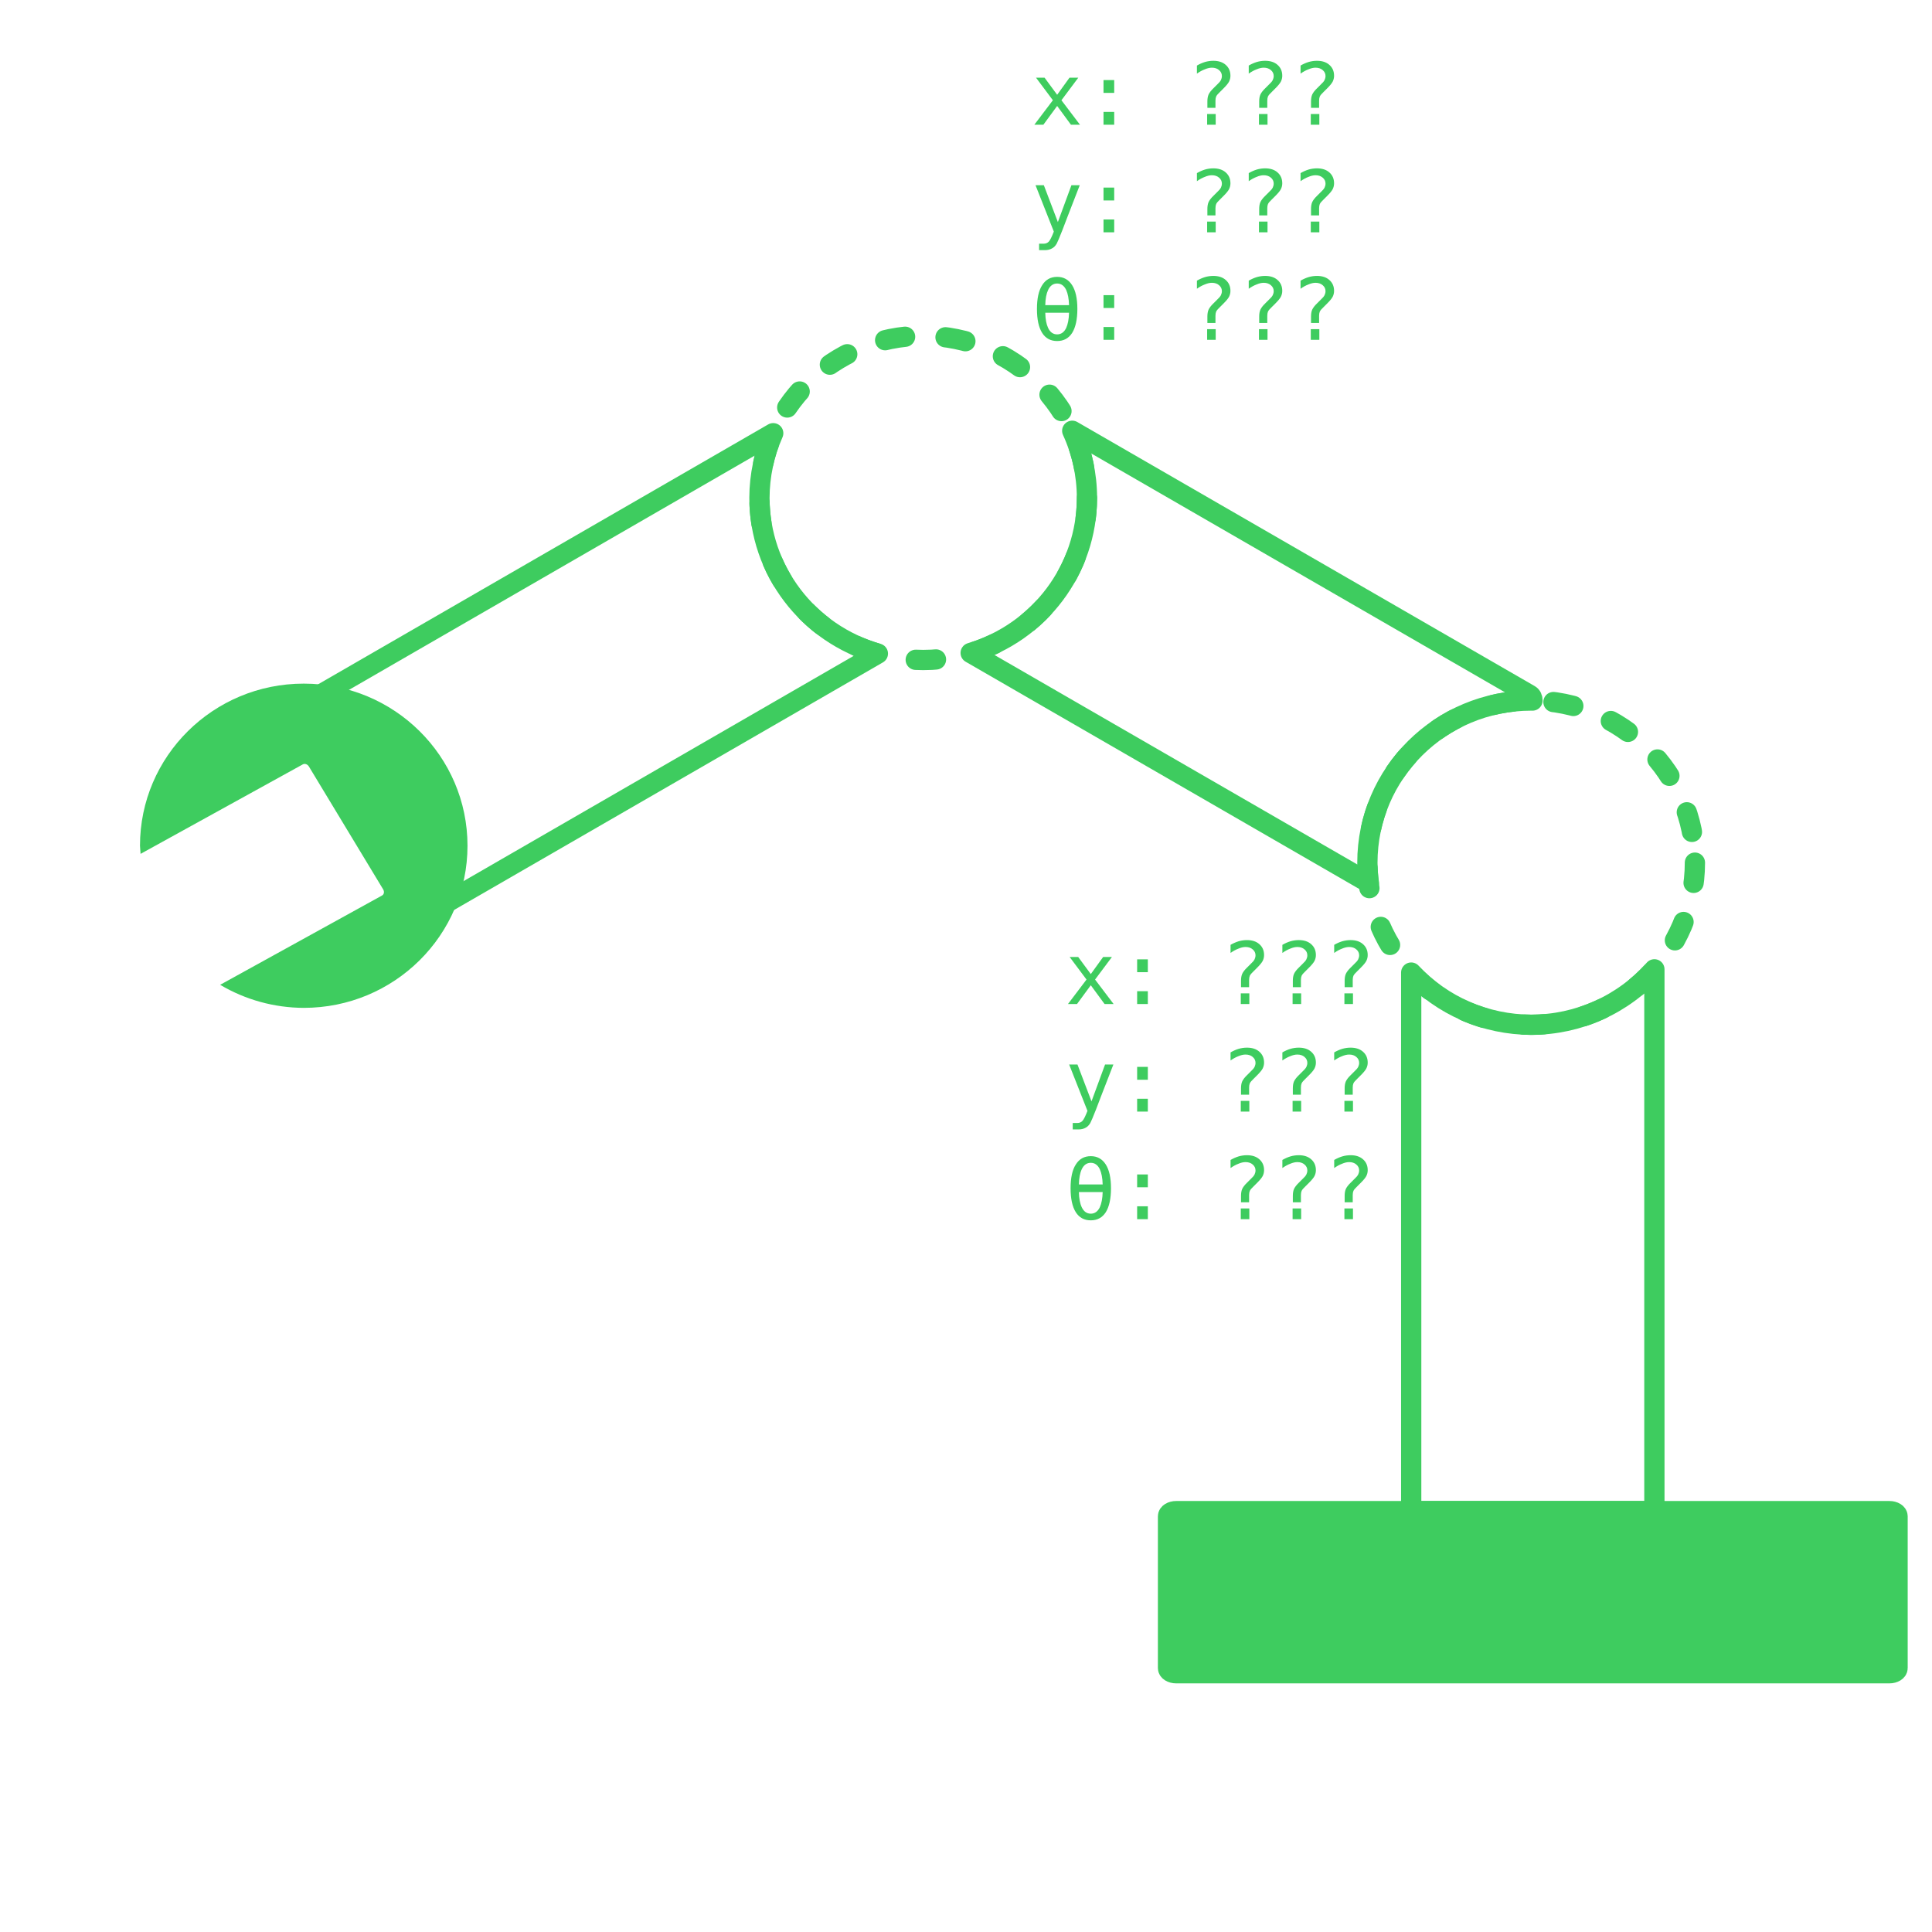
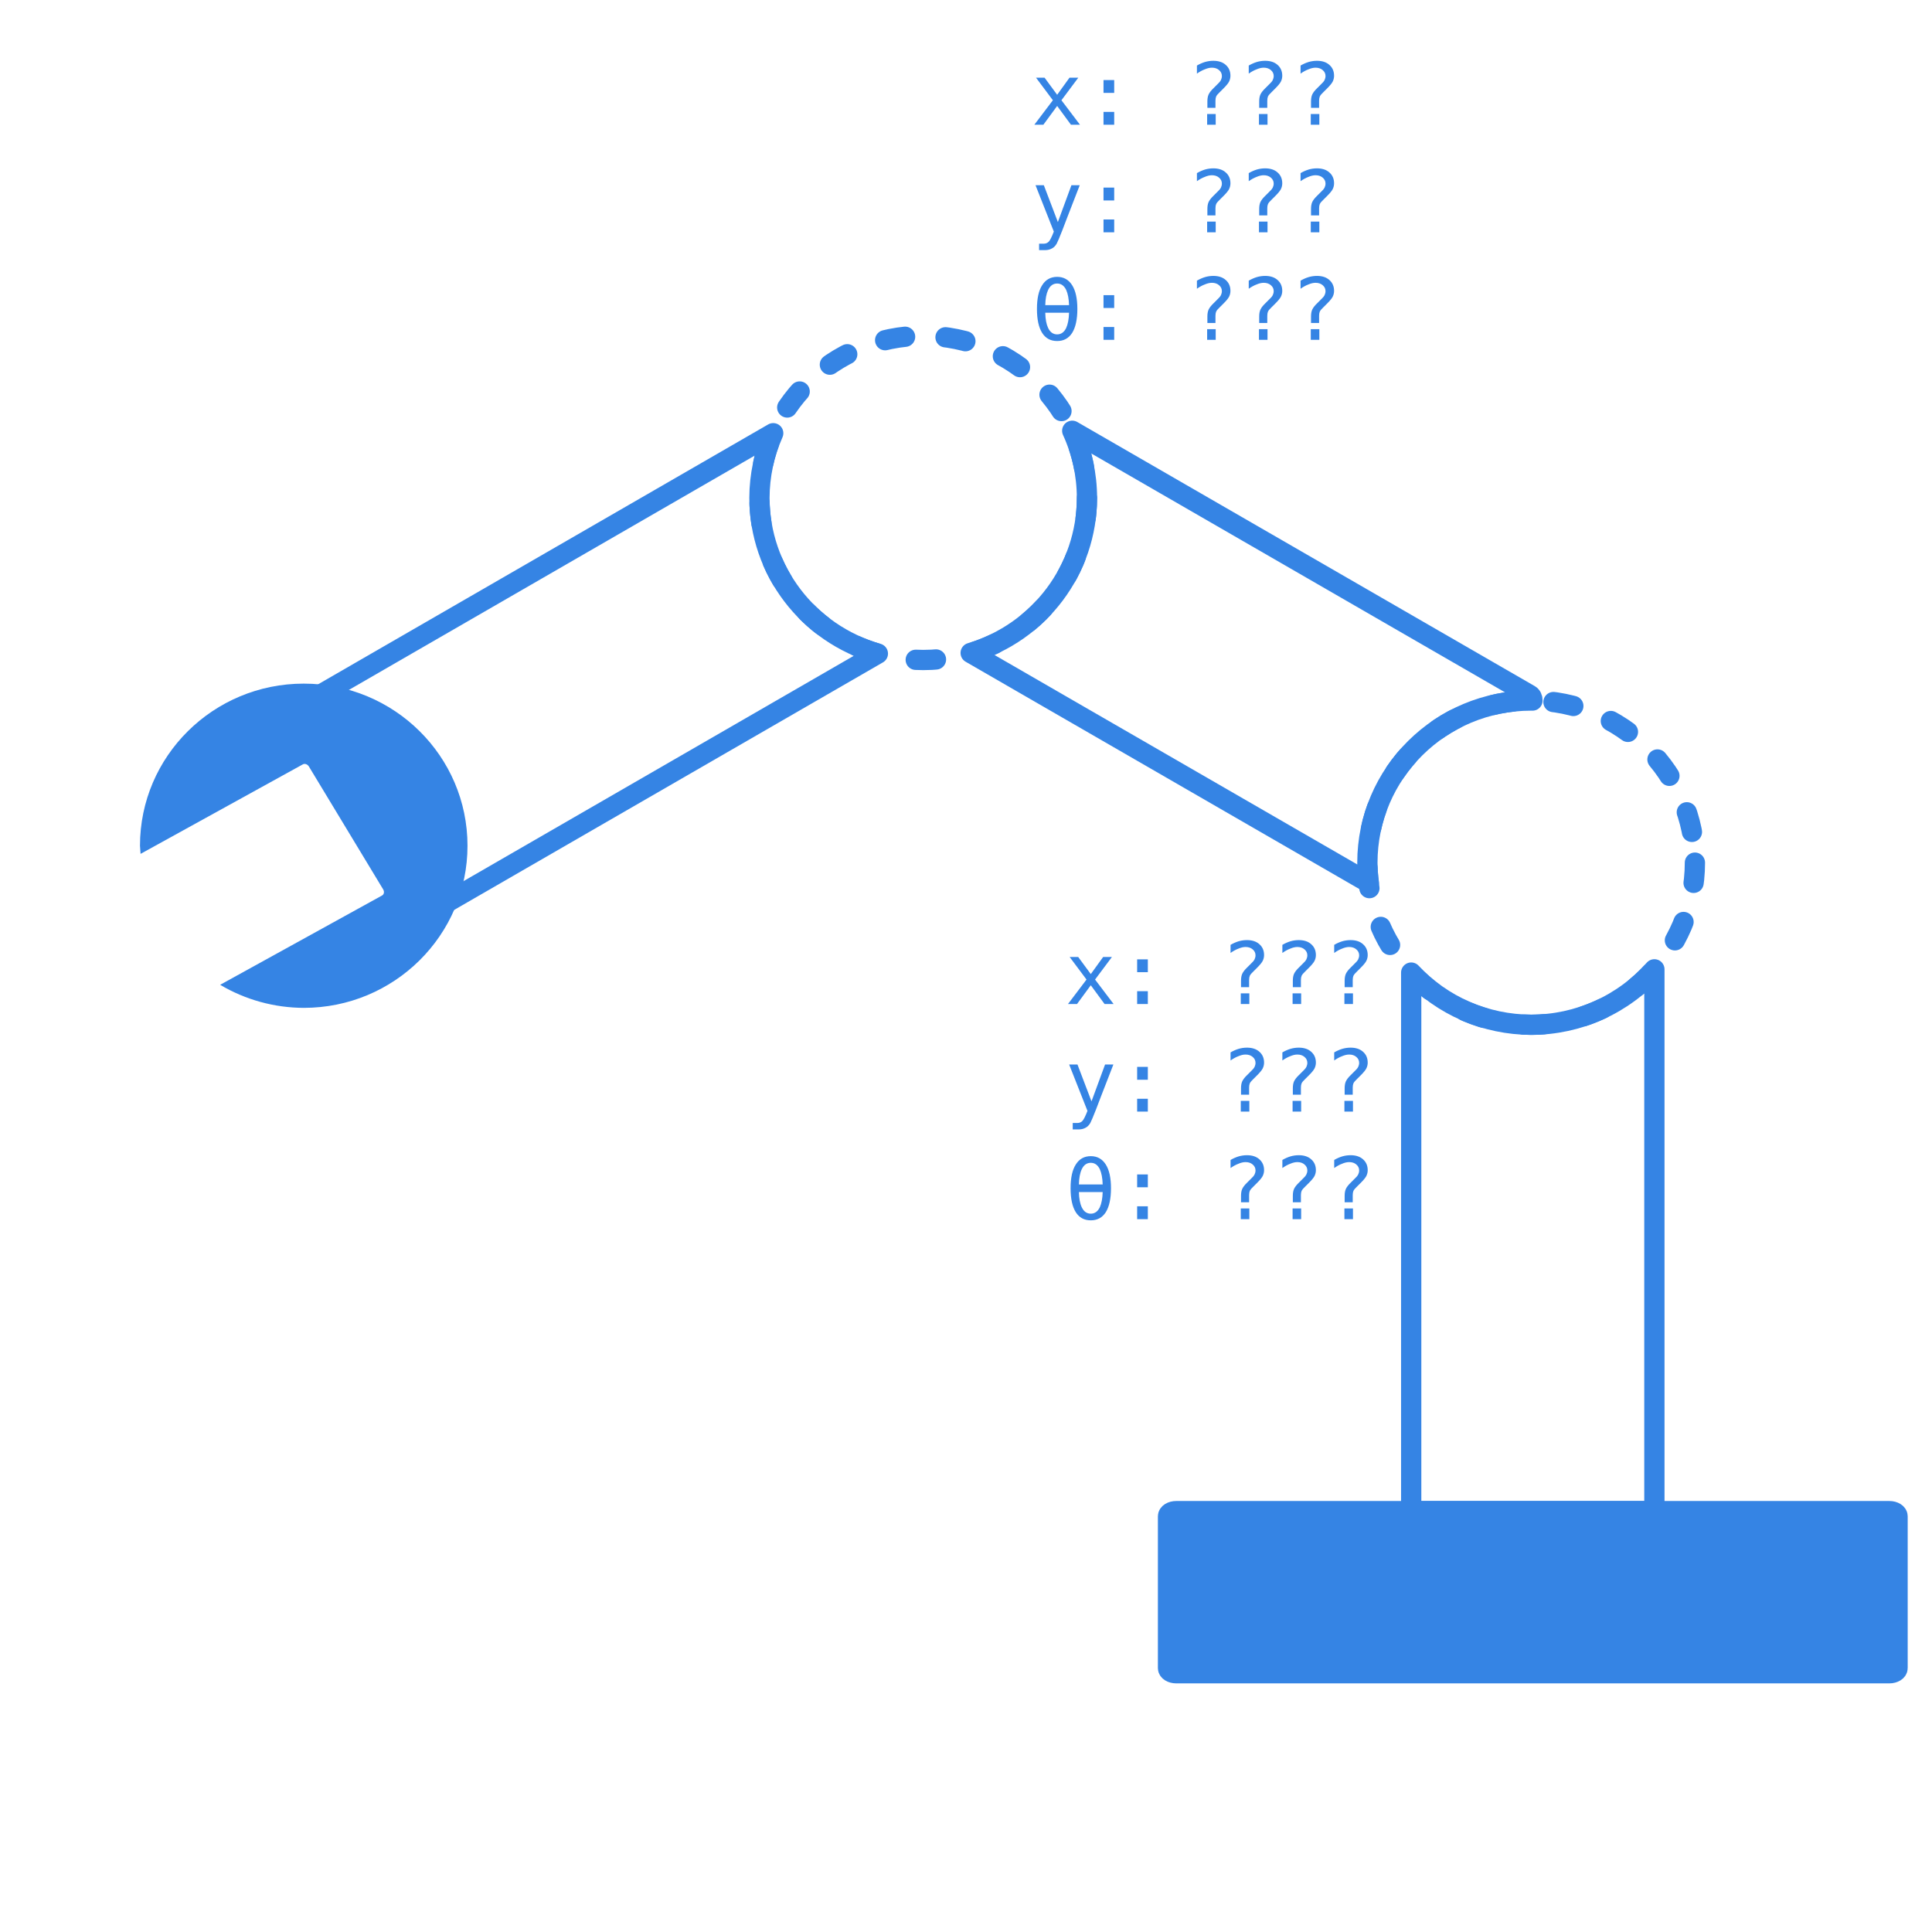
<svg xmlns="http://www.w3.org/2000/svg" width="480" height="480" viewBox="0 0 127 127" version="1.1" id="svg1">
  <defs id="defs1" />
  <g id="layer1">
-     <rect style="fill:#3ecc5f;fill-opacity:1;stroke:#3ecc5f;stroke-width:1.332;stroke-linecap:round;stroke-linejoin:round;stroke-dasharray:none;stroke-opacity:1" id="rect2" width="47.956" height="10.657" x="76.78" y="99.334" rx="0.539" ry="0.335" />
-     <path id="rect2-5" style="fill:none;fill-opacity:1;stroke:#3ecc5f;stroke-width:1.332;stroke-linecap:round;stroke-linejoin:round;stroke-dasharray:none;stroke-opacity:1" d="M 63.719 -108.751 A 10.657 10.765 0 0 1 67.363 -100.65 A 10.657 10.765 0 0 1 63.933 -92.765 L 98.915 -92.765 C 99.147 -92.765 99.334 -92.99 99.334 -93.268 L 99.334 -108.248 C 99.334 -108.527 99.147 -108.751 98.915 -108.751 L 63.719 -108.751 z " transform="rotate(90)" />
-     <path id="rect2-5-2" style="fill:none;fill-opacity:1;stroke:#3ecc5f;stroke-width:1.332;stroke-linecap:round;stroke-linejoin:round;stroke-dasharray:none;stroke-opacity:1" d="M 75.199 -10.718 A 10.657 10.765 60 0 1 78.243 -7.382 A 10.657 10.765 60 0 1 76.719 5.267 L 106.942 5.267 A 10.657 10.765 60 0 1 106.196 4.166 A 10.657 10.765 60 0 1 110.19 -10.445 A 10.657 10.765 60 0 1 110.266 -10.487 C 110.191 -10.623 110.069 -10.718 109.922 -10.718 L 75.199 -10.718 z " transform="rotate(30)" />
-     <path id="rect2-5-2-6" style="fill:none;fill-opacity:1;stroke:#3ecc5f;stroke-width:1.332;stroke-linecap:round;stroke-linejoin:round;stroke-dasharray:none;stroke-opacity:1" d="M -29.779 50.076 L 4.622 50.077 C 4.854 50.077 5.041 50.3 5.041 50.579 L 5.041 65.559 C 5.041 65.837 4.855 66.062 4.623 66.062 L -28.493 66.062 A 10.657 10.765 60 0 0 -26.87 53.304 A 10.657 10.765 60 0 0 -29.779 50.076 z " transform="matrix(-0.8660254,0.5,0.5,0.8660254,0,0)" />
-     <ellipse style="fill:none;fill-opacity:1;stroke:#3ecc5f;stroke-width:1.332;stroke-linecap:round;stroke-linejoin:round;stroke-dasharray:1.332,2.664;stroke-opacity:1;stroke-dashoffset:0" id="path2" cx="100.65" cy="56.706" rx="10.765" ry="10.657" />
-     <ellipse style="fill:none;fill-opacity:1;stroke:#3ecc5f;stroke-width:1.332;stroke-linecap:round;stroke-linejoin:round;stroke-dasharray:1.332,2.664;stroke-opacity:1;stroke-dashoffset:0" id="path2-7" cx="60.687" cy="32.728" rx="10.765" ry="10.657" />
-     <path id="path2-7-7" style="fill:#3ecc5f;fill-opacity:1;stroke:none;stroke-width:1.332;stroke-linecap:round;stroke-linejoin:round;stroke-dasharray:none;stroke-opacity:1" d="M 19.967,44.938 A 10.765,10.657 0 0 0 9.202,55.595 10.765,10.657 0 0 0 9.24,56.129 L 19.906,50.246 c 0.131,-0.072 0.309,-0.009 0.4,0.141 l 4.881,8.076 c 0.091,0.15 0.059,0.33 -0.072,0.402 L 14.471,64.736 A 10.765,10.657 0 0 0 19.967,66.252 10.765,10.657 0 0 0 30.731,55.595 10.765,10.657 0 0 0 19.967,44.938 Z" />
-     <text xml:space="preserve" style="font-size:5.657px;font-family:Monospace;-inkscape-font-specification:Monospace;fill:#3ecc5f;fill-opacity:1;stroke:none;stroke-width:1.002;stroke-linecap:round;stroke-linejoin:round;stroke-dasharray:none;stroke-opacity:1" x="67.79" y="8.199" id="text4-9-5">
+     <rect style="fill:#3584e4;fill-opacity:1;stroke:#3584e4;stroke-width:1.332;stroke-linecap:round;stroke-linejoin:round;stroke-dasharray:none;stroke-opacity:1" id="rect2" width="47.956" height="10.657" x="76.78" y="99.334" rx="0.539" ry="0.335" />
+     <path id="rect2-5" style="fill:none;fill-opacity:1;stroke:#3584e4;stroke-width:1.332;stroke-linecap:round;stroke-linejoin:round;stroke-dasharray:none;stroke-opacity:1" d="M 63.719 -108.751 A 10.657 10.765 0 0 1 67.363 -100.65 A 10.657 10.765 0 0 1 63.933 -92.765 L 98.915 -92.765 C 99.147 -92.765 99.334 -92.99 99.334 -93.268 L 99.334 -108.248 C 99.334 -108.527 99.147 -108.751 98.915 -108.751 L 63.719 -108.751 z " transform="rotate(90)" />
+     <path id="rect2-5-2" style="fill:none;fill-opacity:1;stroke:#3584e4;stroke-width:1.332;stroke-linecap:round;stroke-linejoin:round;stroke-dasharray:none;stroke-opacity:1" d="M 75.199 -10.718 A 10.657 10.765 60 0 1 78.243 -7.382 A 10.657 10.765 60 0 1 76.719 5.267 L 106.942 5.267 A 10.657 10.765 60 0 1 106.196 4.166 A 10.657 10.765 60 0 1 110.19 -10.445 A 10.657 10.765 60 0 1 110.266 -10.487 C 110.191 -10.623 110.069 -10.718 109.922 -10.718 L 75.199 -10.718 z " transform="rotate(30)" />
+     <path id="rect2-5-2-6" style="fill:none;fill-opacity:1;stroke:#3584e4;stroke-width:1.332;stroke-linecap:round;stroke-linejoin:round;stroke-dasharray:none;stroke-opacity:1" d="M -29.779 50.076 L 4.622 50.077 C 4.854 50.077 5.041 50.3 5.041 50.579 L 5.041 65.559 C 5.041 65.837 4.855 66.062 4.623 66.062 L -28.493 66.062 A 10.657 10.765 60 0 0 -26.87 53.304 A 10.657 10.765 60 0 0 -29.779 50.076 z " transform="matrix(-0.8660254,0.5,0.5,0.8660254,0,0)" />
+     <ellipse style="fill:none;fill-opacity:1;stroke:#3584e4;stroke-width:1.332;stroke-linecap:round;stroke-linejoin:round;stroke-dasharray:1.332,2.664;stroke-opacity:1;stroke-dashoffset:0" id="path2" cx="100.65" cy="56.706" rx="10.765" ry="10.657" />
+     <ellipse style="fill:none;fill-opacity:1;stroke:#3584e4;stroke-width:1.332;stroke-linecap:round;stroke-linejoin:round;stroke-dasharray:1.332,2.664;stroke-opacity:1;stroke-dashoffset:0" id="path2-7" cx="60.687" cy="32.728" rx="10.765" ry="10.657" />
+     <path id="path2-7-7" style="fill:#3584e4;fill-opacity:1;stroke:none;stroke-width:1.332;stroke-linecap:round;stroke-linejoin:round;stroke-dasharray:none;stroke-opacity:1" d="M 19.967,44.938 A 10.765,10.657 0 0 0 9.202,55.595 10.765,10.657 0 0 0 9.24,56.129 L 19.906,50.246 c 0.131,-0.072 0.309,-0.009 0.4,0.141 l 4.881,8.076 c 0.091,0.15 0.059,0.33 -0.072,0.402 L 14.471,64.736 A 10.765,10.657 0 0 0 19.967,66.252 10.765,10.657 0 0 0 30.731,55.595 10.765,10.657 0 0 0 19.967,44.938 Z" />
+     <text xml:space="preserve" style="font-size:5.657px;font-family:Monospace;-inkscape-font-specification:Monospace;fill:#3584e4;fill-opacity:1;stroke:none;stroke-width:1.002;stroke-linecap:round;stroke-linejoin:round;stroke-dasharray:none;stroke-opacity:1" x="67.79" y="8.199" id="text4-9-5">
      <tspan id="tspan4-4-0" style="stroke-width:1.002" x="67.79" y="8.199">x: ???</tspan>
      <tspan style="stroke-width:1.002" x="67.79" y="15.27" id="tspan1">y: ???</tspan>
      <tspan style="stroke-width:1.002" x="67.79" y="22.341" id="tspan2">θ: ???</tspan>
    </text>
-     <text xml:space="preserve" style="font-size:5.657px;font-family:Monospace;-inkscape-font-specification:Monospace;fill:#3ecc5f;fill-opacity:1;stroke:none;stroke-width:1.002;stroke-linecap:round;stroke-linejoin:round;stroke-dasharray:none;stroke-opacity:1" x="70" y="66" id="text4-9-5-1">
+     <text xml:space="preserve" style="font-size:5.657px;font-family:Monospace;-inkscape-font-specification:Monospace;fill:#3584e4;fill-opacity:1;stroke:none;stroke-width:1.002;stroke-linecap:round;stroke-linejoin:round;stroke-dasharray:none;stroke-opacity:1" x="70" y="66" id="text4-9-5-1">
      <tspan id="tspan4-4-0-9" style="stroke-width:1.002" x="70" y="66">x: ???</tspan>
      <tspan style="stroke-width:1.002" x="70" y="73.071" id="tspan1-4">y: ???</tspan>
      <tspan style="stroke-width:1.002" x="70" y="80.143" id="tspan2-7">θ: ???</tspan>
    </text>
  </g>
</svg>
